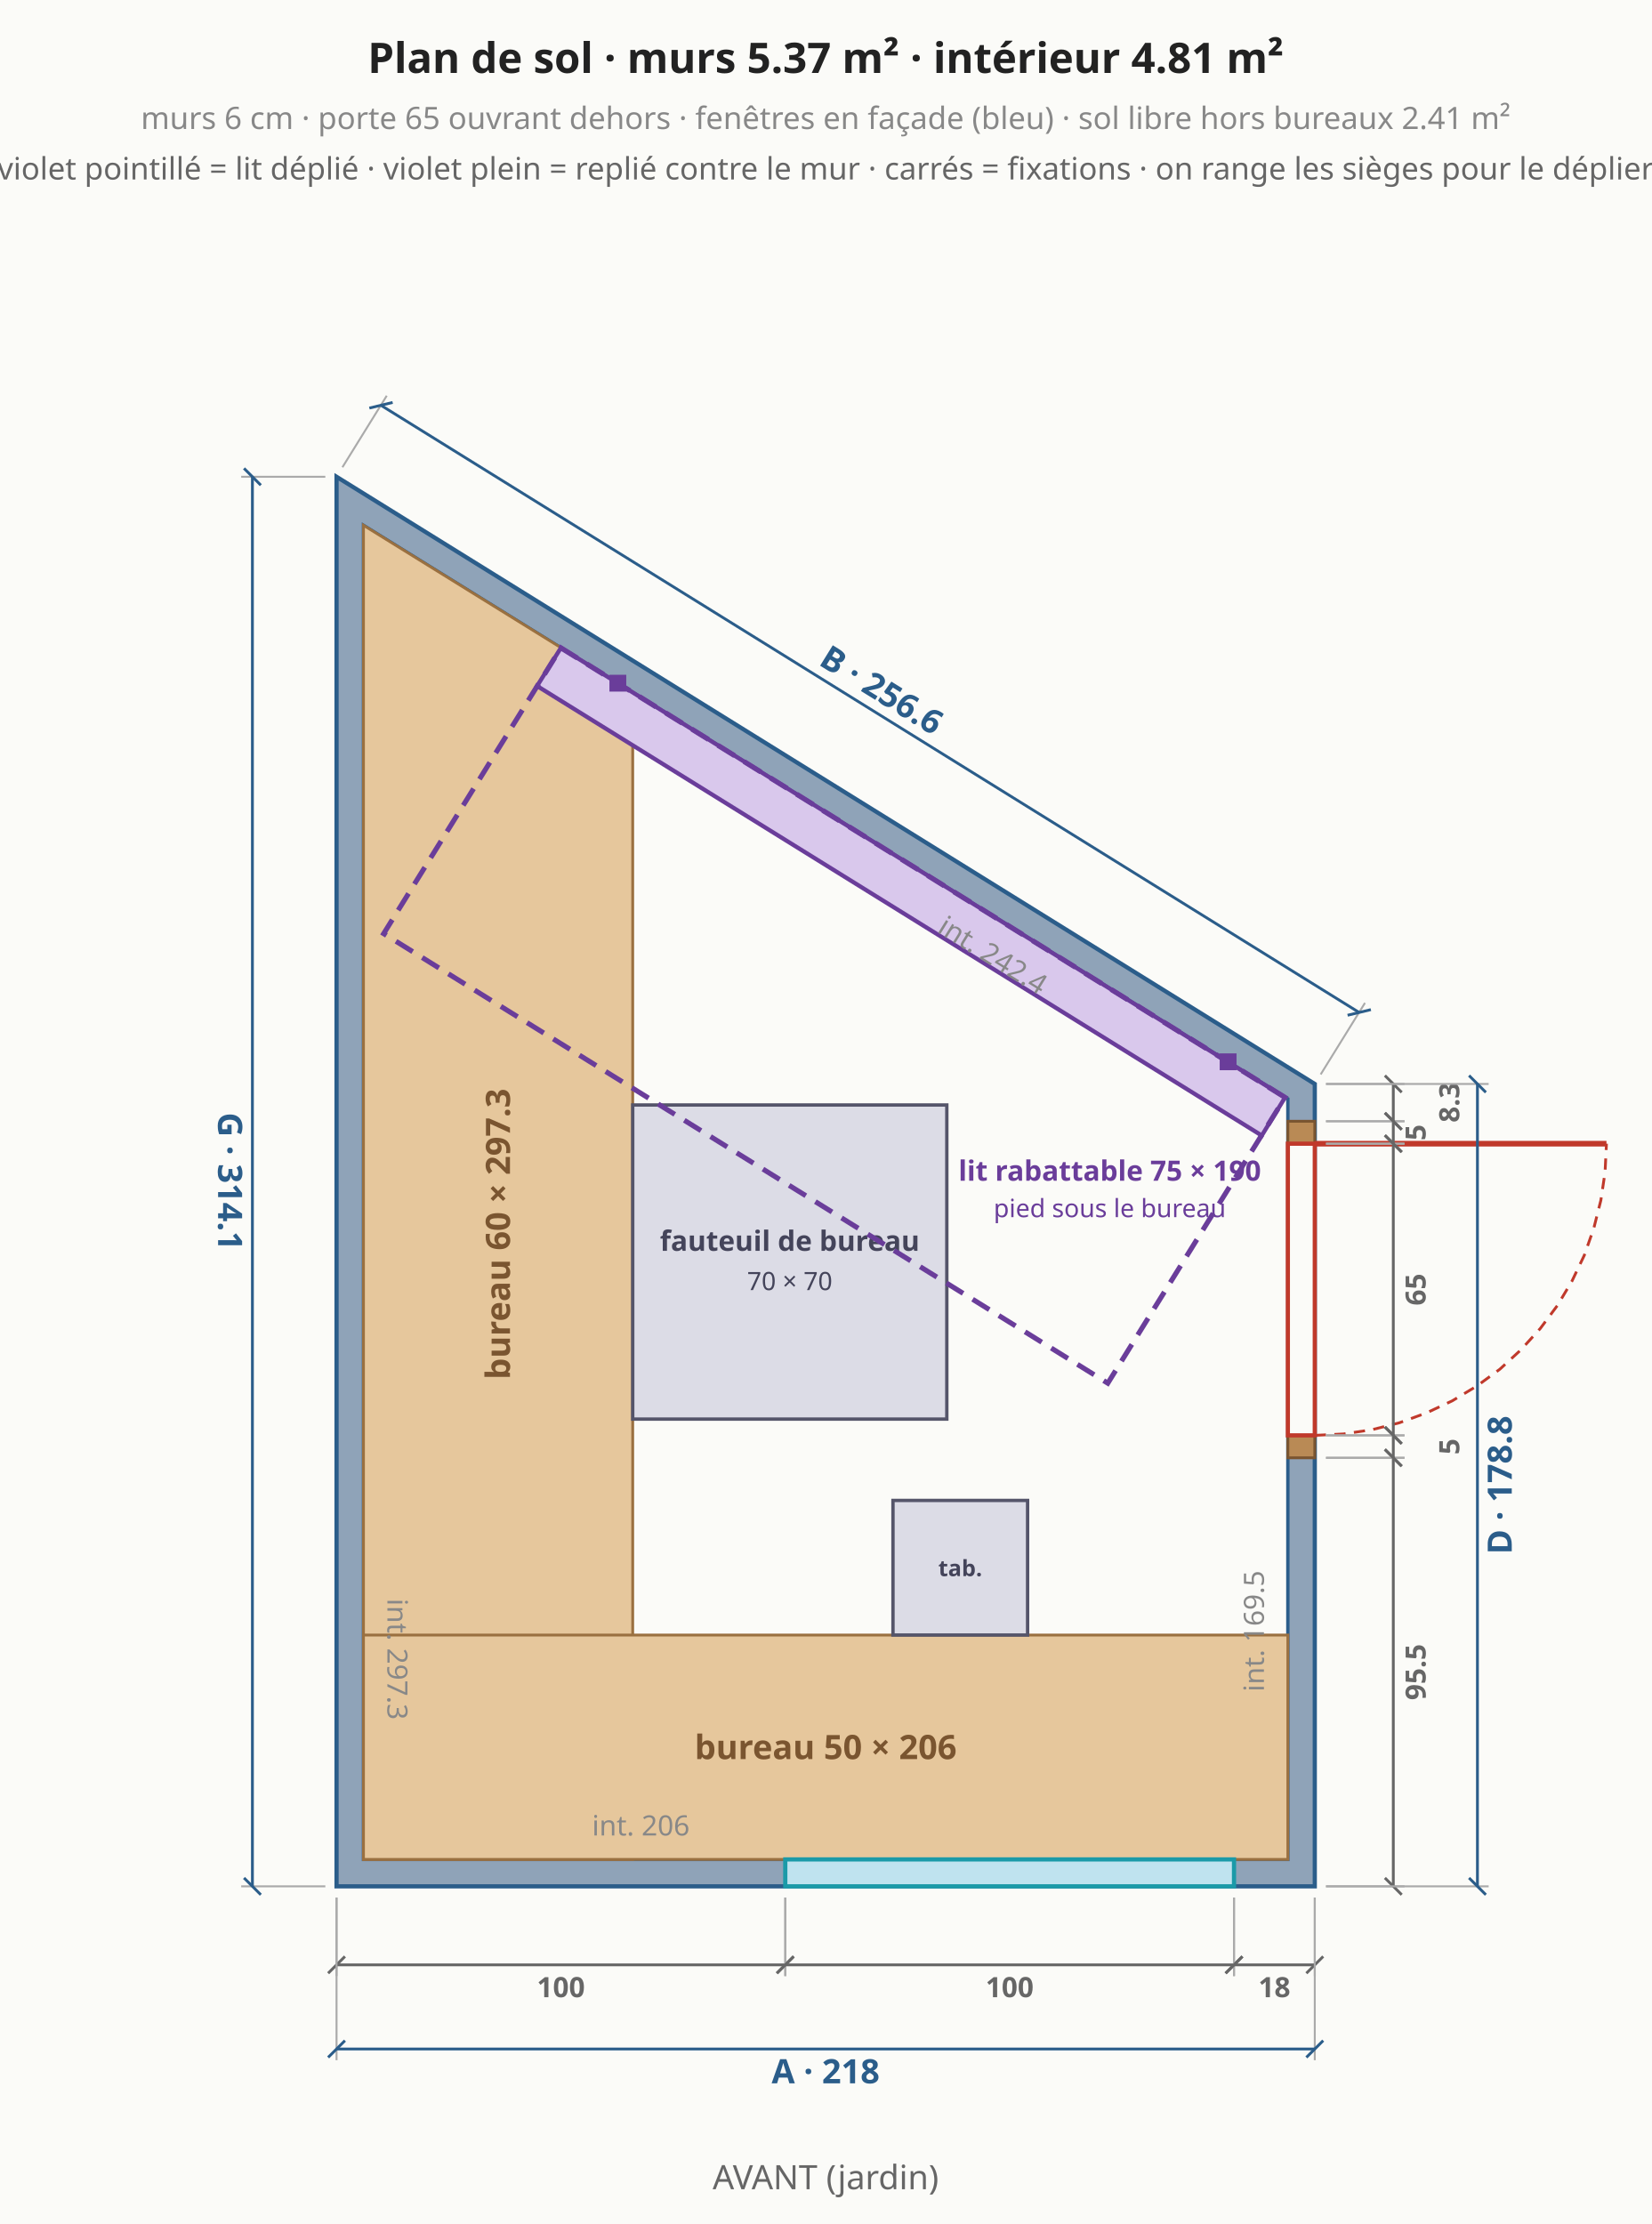
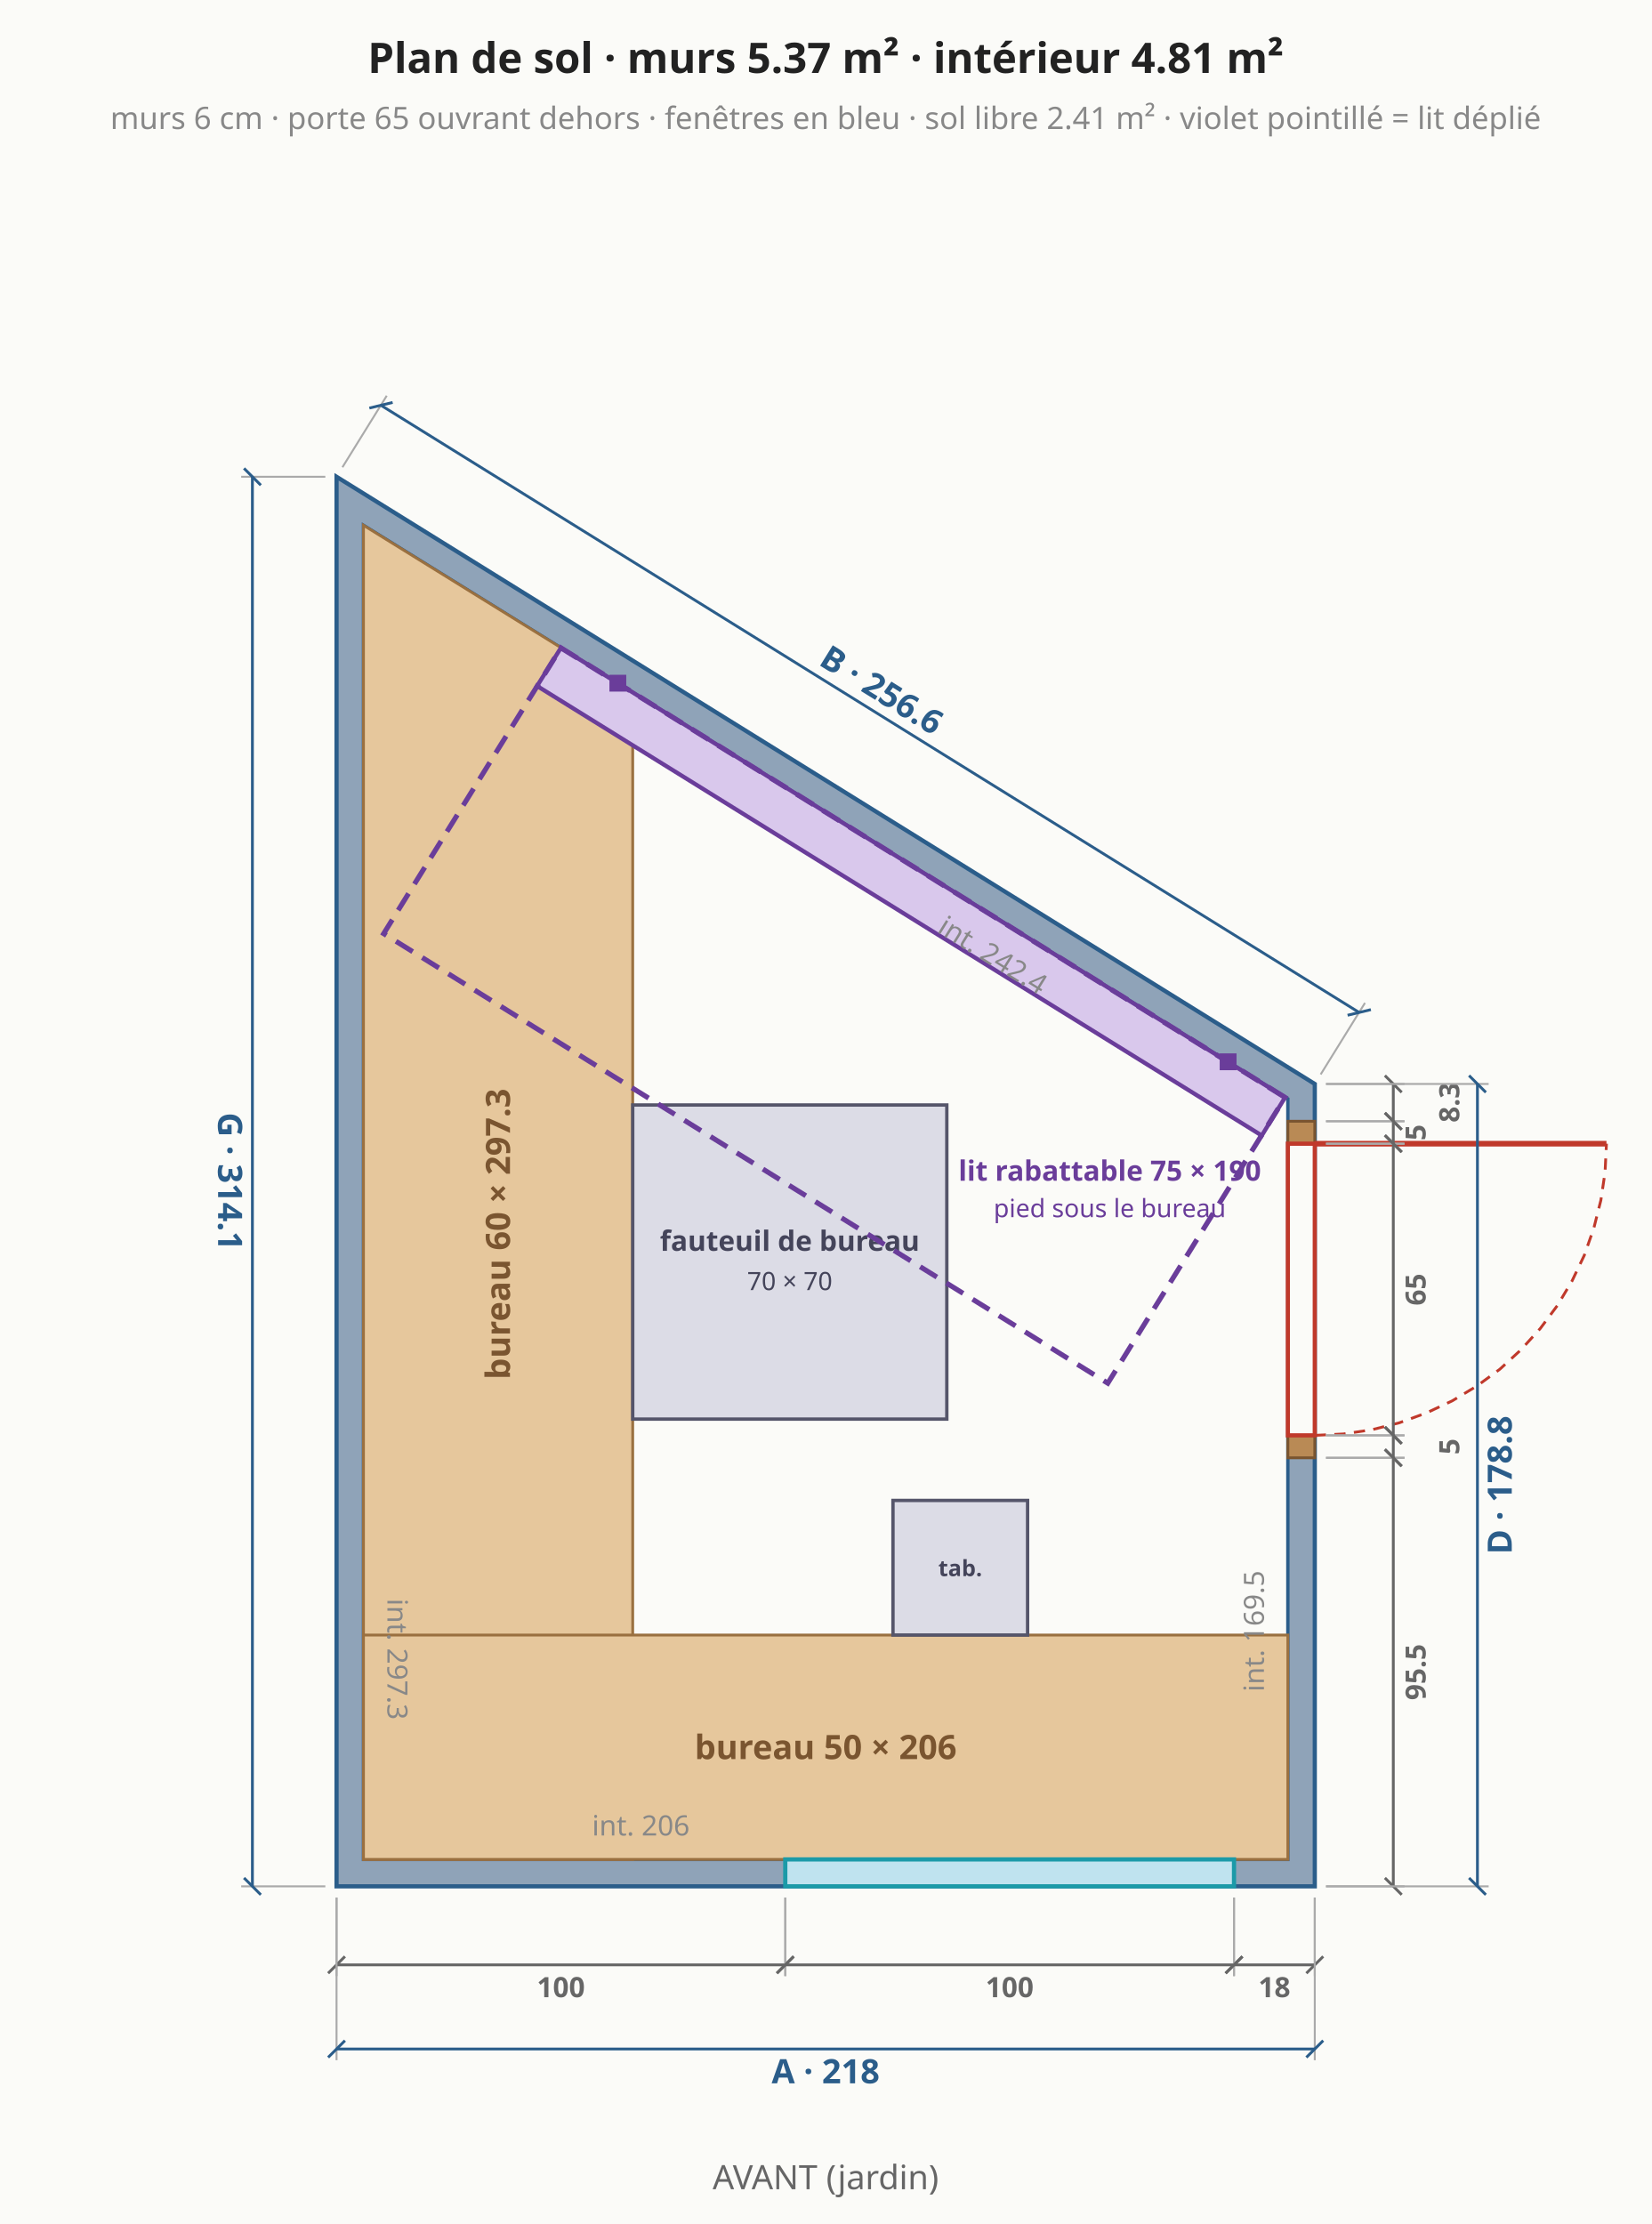
<svg xmlns="http://www.w3.org/2000/svg" viewBox="0 0 589 793" font-family="system-ui,sans-serif" font-size="13">
  <rect width="589" height="793" fill="#fbfbf8" />
  <polygon points="120.0,672.6 468.8,672.6 468.8,386.5 120.0,170.0" fill="#8fa3b8" stroke="#2b5d8a" stroke-width="1.5" />
  <polygon points="129.6,663.0 459.2,663.0 459.2,391.8 129.6,187.3" fill="#fbfbf8" stroke="#2b5d8a" stroke-width="1.2" />
  <polygon points="129.6,663.0 225.6,663.0 225.6,246.8 129.6,187.3" fill="#e6c79c" stroke="#9a7040" stroke-width="1" />
  <text x="177.6" y="440.0" text-anchor="middle" dominant-baseline="middle" fill="#7a5530" font-size="12" font-weight="bold" transform="rotate(-90 177.6 440.0)">bureau 60 × 297.3</text>
  <polygon points="129.6,663.0 459.2,663.0 459.2,583.0 129.6,583.0" fill="#e6c79c" stroke="#9a7040" stroke-width="1" />
  <text x="294.4" y="623.0" text-anchor="middle" dominant-baseline="middle" fill="#7a5530" font-size="12" font-weight="bold">bureau 50 × 206</text>
  <polygon points="225.6,394.0 225.6,506.0 337.6,506.0 337.6,394.0" fill="#dcdce6" stroke="#55556a" stroke-width="1.2" />
  <text x="281.6" y="446.0" text-anchor="middle" fill="#44445a" font-size="10" font-weight="bold">fauteuil de bureau</text>
  <text x="281.6" y="460.0" text-anchor="middle" fill="#44445a" font-size="9" font-weight="normal">70 × 70</text>
  <polygon points="318.4,583.0 366.4,583.0 366.4,535.0 318.4,535.0" fill="#dcdce6" stroke="#55556a" stroke-width="1.2" />
  <text x="342.4" y="562.0" text-anchor="middle" fill="#44445a" font-size="8" font-weight="bold">tab.</text>
  <polygon points="458.2,391.3 200.0,231.0 191.5,244.6 449.9,404.9" fill="#d9c8ec" stroke="#6a3d9a" stroke-width="1.5" />
  <rect x="434.9" y="375.6" width="6" height="6" fill="#6a3d9a" />
  <rect x="217.3" y="240.6" width="6" height="6" fill="#6a3d9a" />
  <polygon points="458.2,391.3 200.0,231.0 136.8,332.9 395.0,493.2" fill="none" stroke="#6a3d9a" stroke-width="1.8" stroke-dasharray="7 4" />
  <text x="395.7" y="421.0" text-anchor="middle" fill="#6a3d9a" font-size="10" font-weight="bold">lit rabattable 75 × 190</text>
  <text x="395.7" y="434.0" text-anchor="middle" fill="#6a3d9a" font-size="9" font-weight="normal">pied sous le bureau</text>
  <polygon points="280.0,672.6 440.0,672.6 440.0,663.0 280.0,663.0" fill="#bfe3ef" stroke="#1b9aa8" stroke-width="1.5" />
  <line x1="120.0" y1="676.6" x2="120.0" y2="704.6" stroke="#aaa" stroke-width="0.7" />
  <line x1="280.0" y1="676.6" x2="280.0" y2="704.6" stroke="#aaa" stroke-width="0.7" />
  <line x1="120.0" y1="700.6" x2="280.0" y2="700.6" stroke="#666" stroke-width="1" />
  <line x1="117.0" y1="703.6" x2="123.0" y2="697.6" stroke="#666" stroke-width="1" />
  <line x1="277.0" y1="703.6" x2="283.0" y2="697.6" stroke="#666" stroke-width="1" />
  <text x="200.0" y="708.6" text-anchor="middle" dominant-baseline="middle" fill="#666" font-size="10" font-weight="bold" transform="rotate(0.0 200.0 708.6)">100</text>
  <line x1="280.0" y1="676.6" x2="280.0" y2="704.6" stroke="#aaa" stroke-width="0.7" />
  <line x1="440.0" y1="676.6" x2="440.0" y2="704.6" stroke="#aaa" stroke-width="0.7" />
  <line x1="280.0" y1="700.6" x2="440.0" y2="700.6" stroke="#666" stroke-width="1" />
  <line x1="277.0" y1="703.6" x2="283.0" y2="697.6" stroke="#666" stroke-width="1" />
  <line x1="437.0" y1="703.6" x2="443.0" y2="697.6" stroke="#666" stroke-width="1" />
  <text x="360.0" y="708.6" text-anchor="middle" dominant-baseline="middle" fill="#666" font-size="10" font-weight="bold" transform="rotate(0.0 360.0 708.6)">100</text>
  <line x1="440.0" y1="676.6" x2="440.0" y2="704.6" stroke="#aaa" stroke-width="0.7" />
  <line x1="468.8" y1="676.6" x2="468.8" y2="704.6" stroke="#aaa" stroke-width="0.7" />
  <line x1="440.0" y1="700.6" x2="468.8" y2="700.6" stroke="#666" stroke-width="1" />
  <line x1="437.0" y1="703.6" x2="443.0" y2="697.6" stroke="#666" stroke-width="1" />
  <line x1="465.8" y1="703.6" x2="471.8" y2="697.6" stroke="#666" stroke-width="1" />
  <text x="454.4" y="708.6" text-anchor="middle" dominant-baseline="middle" fill="#666" font-size="10" font-weight="bold" transform="rotate(0.0 454.4 708.6)">18</text>
  <line x1="120.0" y1="676.6" x2="120.0" y2="734.6" stroke="#aaa" stroke-width="0.7" />
  <line x1="468.8" y1="676.6" x2="468.8" y2="734.6" stroke="#aaa" stroke-width="0.7" />
  <line x1="120.0" y1="730.6" x2="468.8" y2="730.6" stroke="#2b5d8a" stroke-width="1" />
  <line x1="117.0" y1="733.6" x2="123.0" y2="727.6" stroke="#2b5d8a" stroke-width="1" />
  <line x1="465.8" y1="733.6" x2="471.8" y2="727.6" stroke="#2b5d8a" stroke-width="1" />
  <text x="294.4" y="738.6" text-anchor="middle" dominant-baseline="middle" fill="#2b5d8a" font-size="12" font-weight="bold" transform="rotate(0.0 294.4 738.6)">A · 218</text>
  <polygon points="468.8,519.8 468.8,511.8 459.2,511.8 459.2,519.8" fill="#b98a55" stroke="#7a5530" stroke-width="1" />
  <polygon points="468.8,407.8 468.8,399.8 459.2,399.8 459.2,407.8" fill="#b98a55" stroke="#7a5530" stroke-width="1" />
  <polygon points="468.8,511.8 468.8,407.8 459.2,407.8 459.2,511.8" fill="#fbfbf8" stroke="#c0392b" stroke-width="1.5" />
  <line x1="468.8" y1="407.8" x2="572.8" y2="407.8" stroke="#c0392b" stroke-width="2" />
  <polyline points="468.8,511.8 479.0,511.3 489.1,509.8 499.0,507.3 508.6,503.8 517.8,499.5 526.6,494.2 534.8,488.2 542.3,481.3 549.2,473.7 555.3,465.5 560.5,456.8 564.9,447.6 568.3,437.9 570.8,428.0 572.3,418.0 572.8,407.8" fill="none" stroke="#c0392b" stroke-width="1" stroke-dasharray="4 3" />
  <line x1="472.8" y1="672.6" x2="500.8" y2="672.6" stroke="#aaa" stroke-width="0.7" />
  <line x1="472.8" y1="519.8" x2="500.8" y2="519.8" stroke="#aaa" stroke-width="0.7" />
  <line x1="496.8" y1="672.6" x2="496.8" y2="519.8" stroke="#666" stroke-width="1" />
  <line x1="499.8" y1="675.6" x2="493.8" y2="669.6" stroke="#666" stroke-width="1" />
  <line x1="499.8" y1="522.8" x2="493.8" y2="516.8" stroke="#666" stroke-width="1" />
  <text x="504.8" y="596.2" text-anchor="middle" dominant-baseline="middle" fill="#666" font-size="10" font-weight="bold" transform="rotate(-90.0 504.8 596.2)">95.5</text>
  <line x1="472.8" y1="519.8" x2="500.8" y2="519.8" stroke="#aaa" stroke-width="0.7" />
  <line x1="472.8" y1="511.8" x2="500.8" y2="511.8" stroke="#aaa" stroke-width="0.7" />
  <line x1="496.8" y1="519.8" x2="496.8" y2="511.8" stroke="#666" stroke-width="1" />
  <line x1="499.8" y1="522.8" x2="493.8" y2="516.8" stroke="#666" stroke-width="1" />
  <line x1="499.8" y1="514.8" x2="493.8" y2="508.8" stroke="#666" stroke-width="1" />
  <text x="516.8" y="515.8" text-anchor="middle" dominant-baseline="middle" fill="#666" font-size="10" font-weight="bold" transform="rotate(-90.0 516.8 515.8)">5</text>
  <line x1="472.8" y1="511.8" x2="500.8" y2="511.8" stroke="#aaa" stroke-width="0.7" />
  <line x1="472.8" y1="407.8" x2="500.8" y2="407.8" stroke="#aaa" stroke-width="0.7" />
  <line x1="496.8" y1="511.8" x2="496.8" y2="407.8" stroke="#666" stroke-width="1" />
  <line x1="499.8" y1="514.8" x2="493.8" y2="508.8" stroke="#666" stroke-width="1" />
  <line x1="499.8" y1="410.8" x2="493.8" y2="404.8" stroke="#666" stroke-width="1" />
  <text x="504.8" y="459.8" text-anchor="middle" dominant-baseline="middle" fill="#666" font-size="10" font-weight="bold" transform="rotate(-90.0 504.8 459.8)">65</text>
  <line x1="472.8" y1="407.8" x2="500.8" y2="407.8" stroke="#aaa" stroke-width="0.7" />
  <line x1="472.8" y1="399.8" x2="500.8" y2="399.8" stroke="#aaa" stroke-width="0.7" />
  <line x1="496.8" y1="407.8" x2="496.8" y2="399.8" stroke="#666" stroke-width="1" />
  <line x1="499.8" y1="410.8" x2="493.8" y2="404.8" stroke="#666" stroke-width="1" />
  <line x1="499.8" y1="402.8" x2="493.8" y2="396.8" stroke="#666" stroke-width="1" />
  <text x="504.8" y="403.8" text-anchor="middle" dominant-baseline="middle" fill="#666" font-size="10" font-weight="bold" transform="rotate(-90.0 504.8 403.8)">5</text>
  <line x1="472.8" y1="399.8" x2="500.8" y2="399.8" stroke="#aaa" stroke-width="0.7" />
  <line x1="472.8" y1="386.5" x2="500.8" y2="386.5" stroke="#aaa" stroke-width="0.7" />
  <line x1="496.8" y1="399.8" x2="496.8" y2="386.5" stroke="#666" stroke-width="1" />
  <line x1="499.8" y1="402.8" x2="493.8" y2="396.8" stroke="#666" stroke-width="1" />
  <line x1="499.8" y1="389.5" x2="493.8" y2="383.5" stroke="#666" stroke-width="1" />
  <text x="516.8" y="393.1" text-anchor="middle" dominant-baseline="middle" fill="#666" font-size="10" font-weight="bold" transform="rotate(-90.0 516.8 393.1)">8.3</text>
  <line x1="472.8" y1="672.6" x2="530.8" y2="672.6" stroke="#aaa" stroke-width="0.7" />
  <line x1="472.8" y1="386.5" x2="530.8" y2="386.5" stroke="#aaa" stroke-width="0.7" />
  <line x1="526.8" y1="672.6" x2="526.8" y2="386.5" stroke="#2b5d8a" stroke-width="1" />
  <line x1="529.8" y1="675.6" x2="523.8" y2="669.6" stroke="#2b5d8a" stroke-width="1" />
  <line x1="529.8" y1="389.5" x2="523.8" y2="383.5" stroke="#2b5d8a" stroke-width="1" />
  <text x="534.8" y="529.5" text-anchor="middle" dominant-baseline="middle" fill="#2b5d8a" font-size="12" font-weight="bold" transform="rotate(-90.0 534.8 529.5)">D · 178.8</text>
  <line x1="470.9" y1="383.1" x2="486.7" y2="357.6" stroke="#aaa" stroke-width="0.7" />
  <line x1="122.1" y1="166.6" x2="137.9" y2="141.1" stroke="#aaa" stroke-width="0.7" />
  <line x1="484.6" y1="361.0" x2="135.8" y2="144.5" stroke="#2b5d8a" stroke-width="1" />
  <line x1="488.8" y1="360.0" x2="480.5" y2="362.0" stroke="#2b5d8a" stroke-width="1" />
  <line x1="140.0" y1="143.5" x2="131.7" y2="145.5" stroke="#2b5d8a" stroke-width="1" />
  <text x="314.4" y="246.0" text-anchor="middle" dominant-baseline="middle" fill="#2b5d8a" font-size="12" font-weight="bold" transform="rotate(31.8 314.4 246.0)">B · 256.6</text>
  <line x1="116.0" y1="170.0" x2="86.0" y2="170.0" stroke="#aaa" stroke-width="0.7" />
  <line x1="116.0" y1="672.6" x2="86.0" y2="672.6" stroke="#aaa" stroke-width="0.7" />
  <line x1="90.0" y1="170.0" x2="90.0" y2="672.6" stroke="#2b5d8a" stroke-width="1" />
  <line x1="87.0" y1="167.0" x2="93.0" y2="173.0" stroke="#2b5d8a" stroke-width="1" />
  <line x1="87.0" y1="669.6" x2="93.0" y2="675.6" stroke="#2b5d8a" stroke-width="1" />
  <text x="82.0" y="421.3" text-anchor="middle" dominant-baseline="middle" fill="#2b5d8a" font-size="12" font-weight="bold" transform="rotate(90.0 82.0 421.3)">G · 314.1</text>
  <text x="228.5" y="651.0" text-anchor="middle" dominant-baseline="middle" fill="#888" font-size="10" transform="rotate(0.0 228.5 651.0)">int. 206</text>
  <text x="447.2" y="581.6" text-anchor="middle" dominant-baseline="middle" fill="#888" font-size="10" transform="rotate(-90.0 447.2 581.6)">int. 169.5</text>
  <text x="354.0" y="340.6" text-anchor="middle" dominant-baseline="middle" fill="#888" font-size="10" transform="rotate(31.8 354.0 340.6)">int. 242.4</text>
  <text x="141.6" y="591.6" text-anchor="middle" dominant-baseline="middle" fill="#888" font-size="10" transform="rotate(90.0 141.6 591.6)">int. 297.3</text>
  <text x="294.4" y="26.0" text-anchor="middle" fill="#222" font-size="15" font-weight="bold">Plan de sol · murs 5.37 m² · intérieur 4.81 m²</text>
-   <text x="294.4" y="46.0" text-anchor="middle" fill="#888" font-size="11" font-weight="normal">murs 6 cm · porte 65 ouvrant dehors · fenêtres en façade (bleu) · sol libre hors bureaux 2.41 m²</text>
-   <text x="294.4" y="64.0" text-anchor="middle" fill="#666" font-size="11" font-weight="normal">violet pointillé = lit déplié · violet plein = replié contre le mur · carrés = fixations · on range les sièges pour le déplier</text>
+   <text x="294.4" y="46.0" text-anchor="middle" fill="#888" font-size="11" font-weight="normal">murs 6 cm · porte 65 ouvrant dehors · fenêtres en bleu · sol libre 2.41 m² · violet pointillé = lit déplié</text>
  <text x="294.4" y="780.6" text-anchor="middle" fill="#666" font-size="12" font-weight="normal">AVANT (jardin)</text>
</svg>
